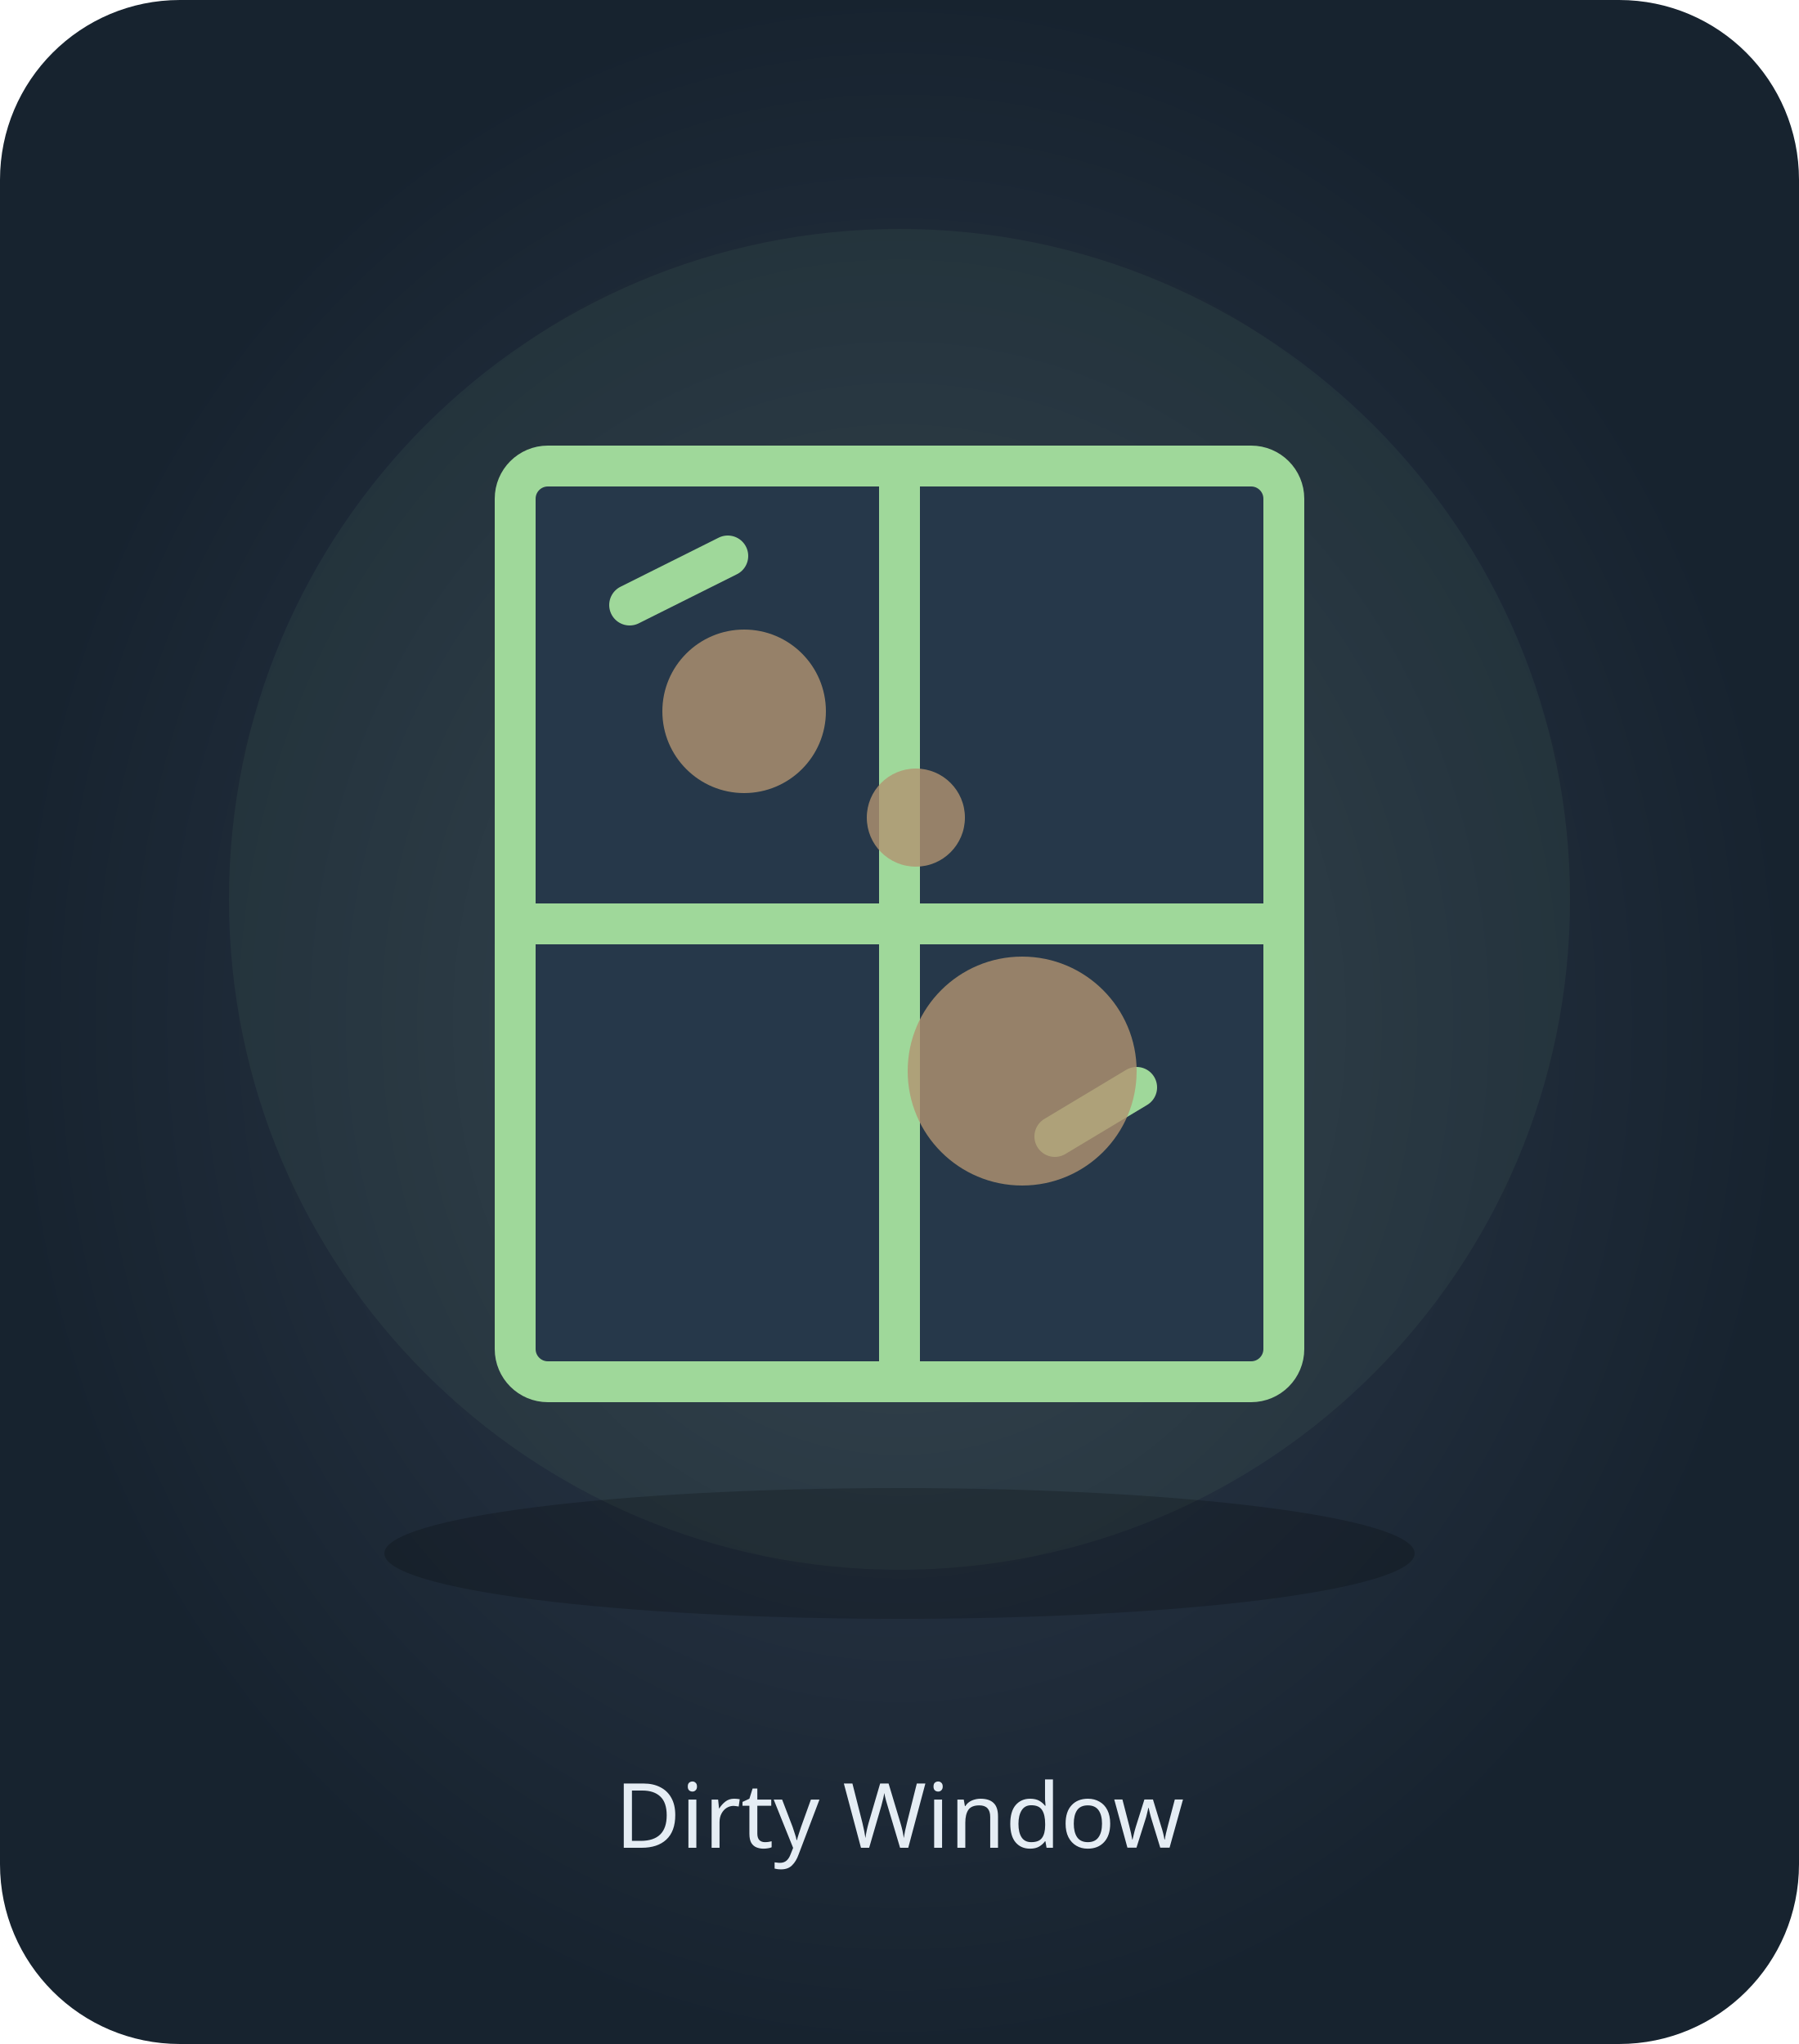
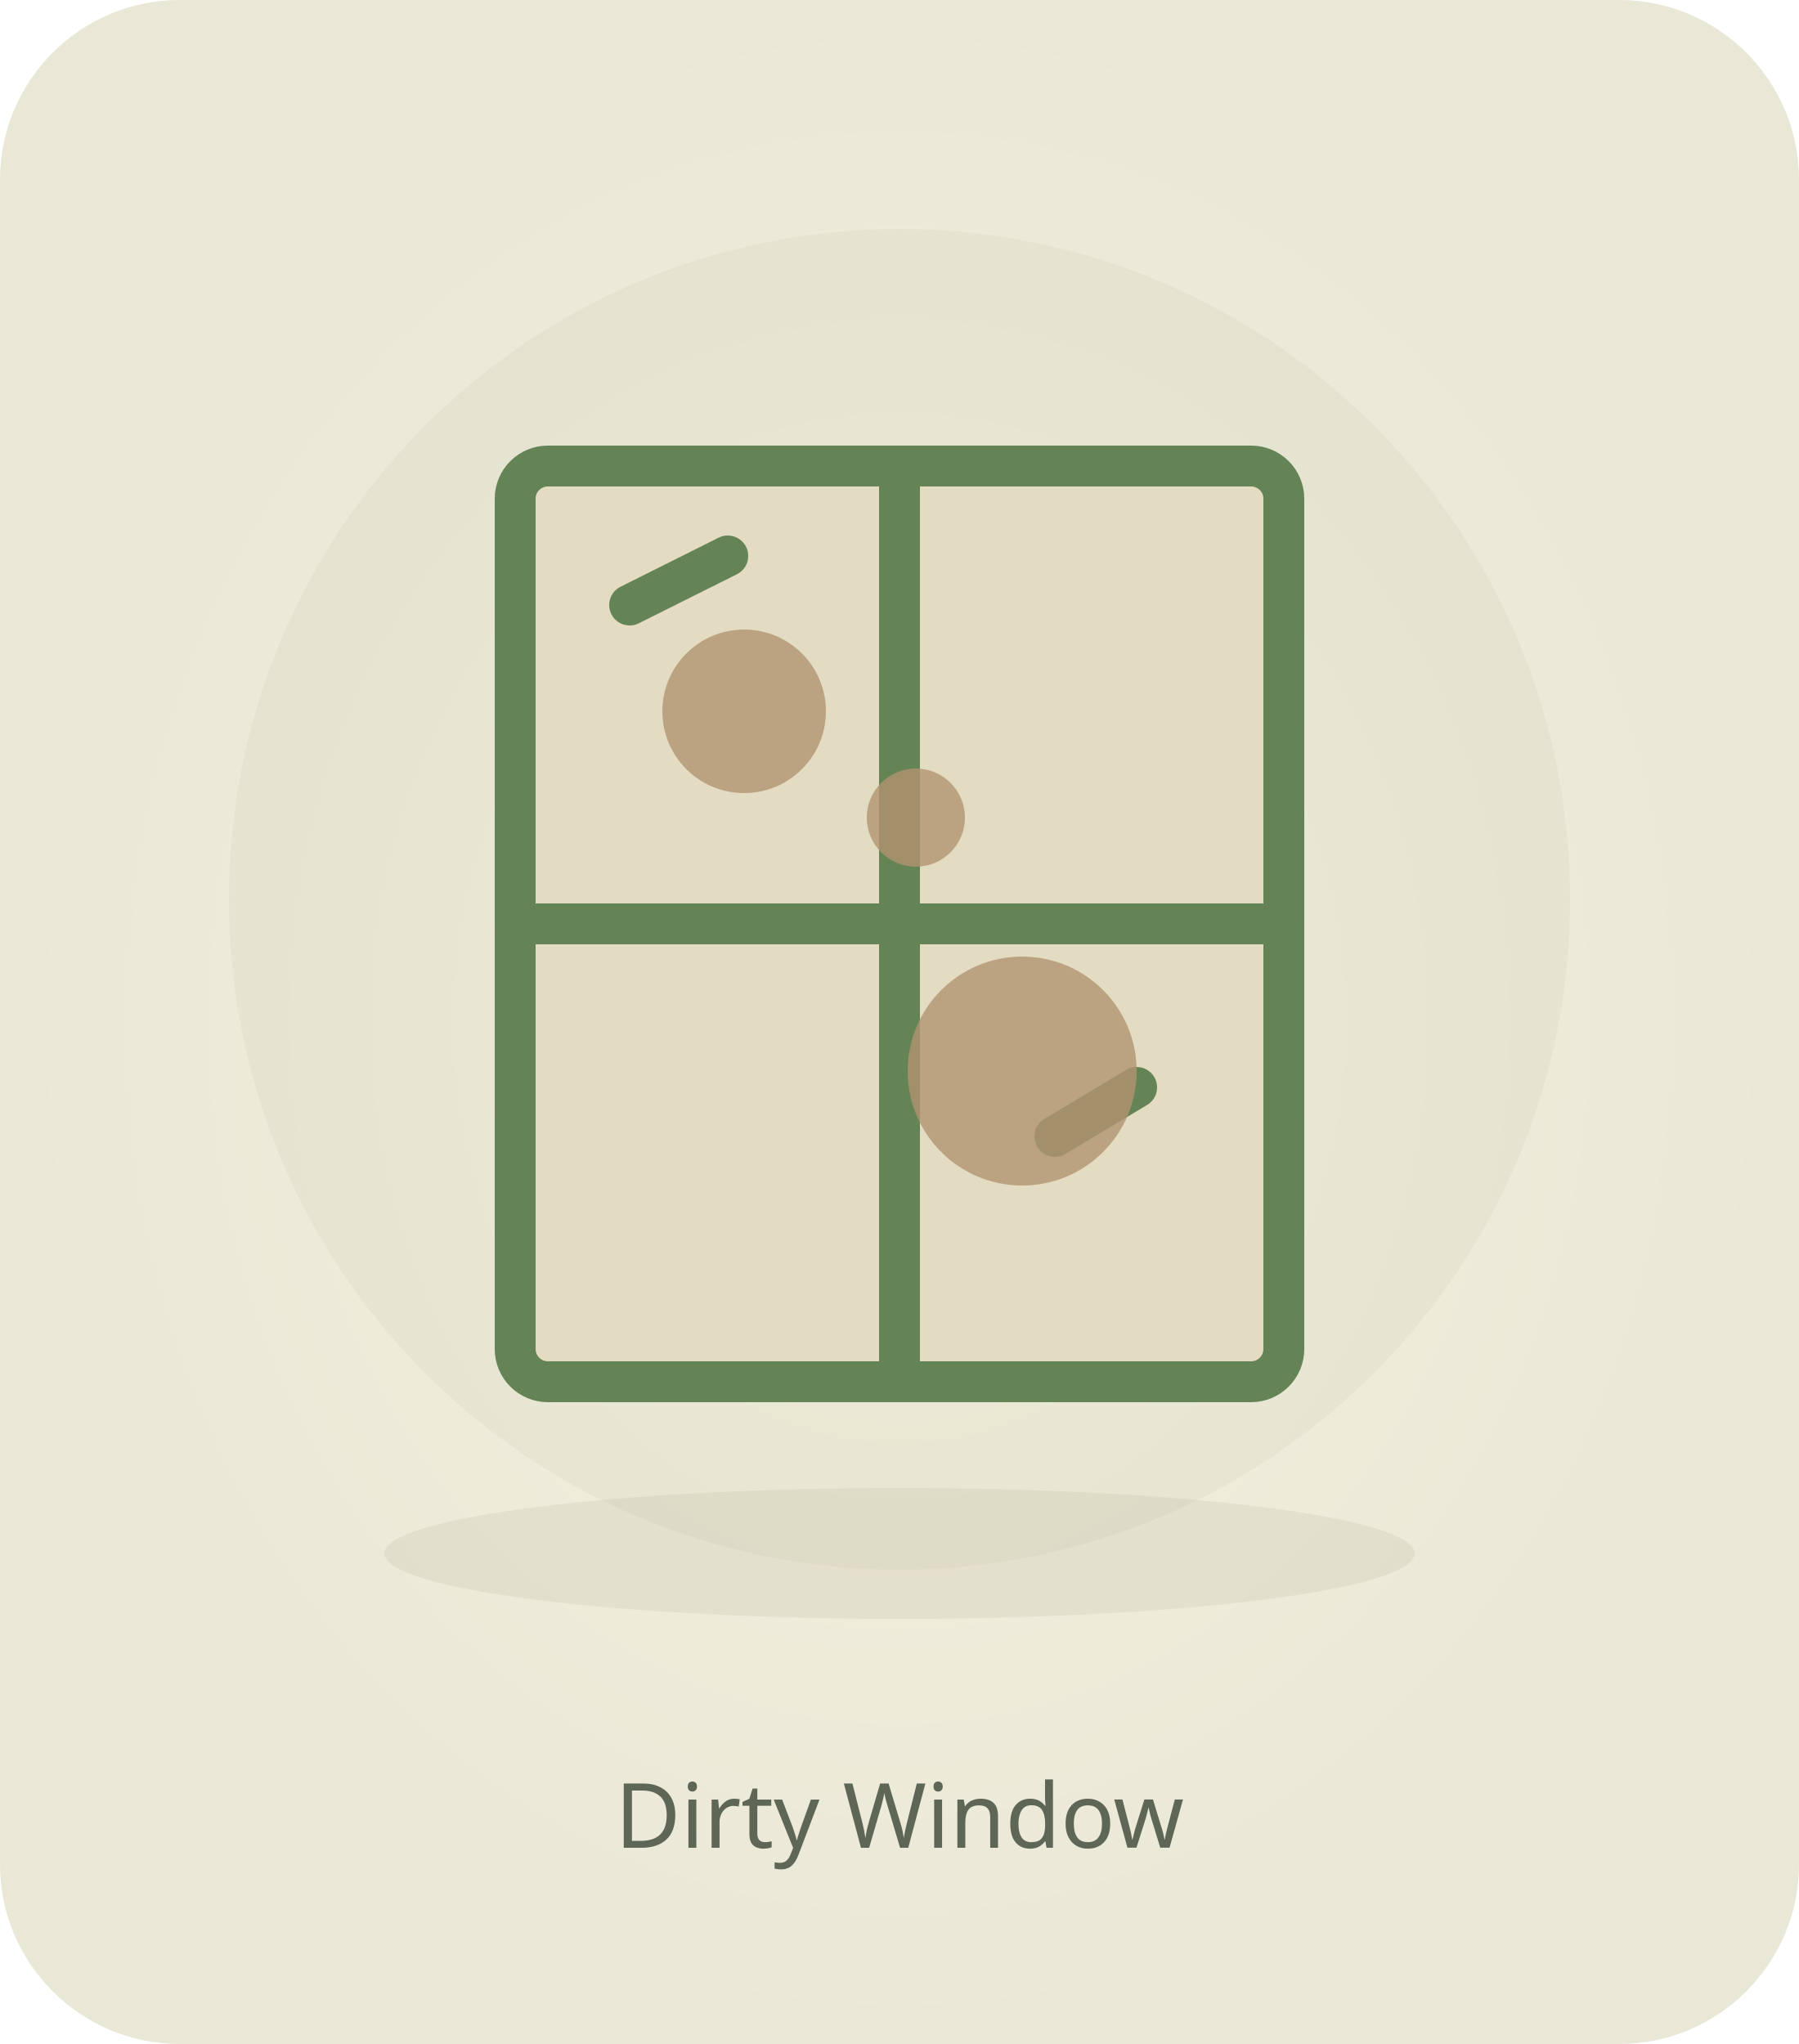
<svg xmlns="http://www.w3.org/2000/svg" viewBox="0 0 220 250" role="img">
  <defs>
    <radialGradient id="bg">
-       <stop stop-color="#303c4e" />
-       <stop offset="1" stop-color="#17232f" />
+       <stop stop-color="#f7f2df" />
+       <stop offset="1" stop-color="#e9e7d6" />
    </radialGradient>
  </defs>
  <rect width="220" height="250" rx="22" fill="url(#bg)" />
-   <circle cx="110" cy="110" r="82" fill="#9fd89a" opacity=".06" />
-   <ellipse cx="110" cy="190" rx="63" ry="8" fill="#000" opacity=".2" />
-   <g fill="#26384a" stroke="#9fd89a" stroke-width="5" stroke-linecap="round" stroke-linejoin="round">
+   <circle cx="110" cy="110" r="82" fill="#658456" opacity=".06" />
+   <ellipse cx="110" cy="190" rx="63" ry="8" fill="#605b3c" opacity=".08" />
+   <g fill="#e3dbc2" stroke="#658456" stroke-width="5" stroke-linecap="round" stroke-linejoin="round">
    <rect x="63" y="57" width="94" height="112" rx="4" />
    <path d="M110 57v112m-47-56h94m-80-39 12-6m40 71 10-6" />
    <g fill="#b19470" stroke="none" opacity=".8">
      <circle cx="91" cy="87" r="10" />
      <circle cx="125" cy="131" r="14" />
      <circle cx="112" cy="100" r="6" />
    </g>
  </g>
-   <text x="110" y="226" fill="#e5edf4" font-family="sans-serif" font-size="11" text-anchor="middle">Dirty Window</text>
+   <text x="110" y="226" fill="#5e6656" font-family="sans-serif" font-size="11" text-anchor="middle">Dirty Window</text>
</svg>
